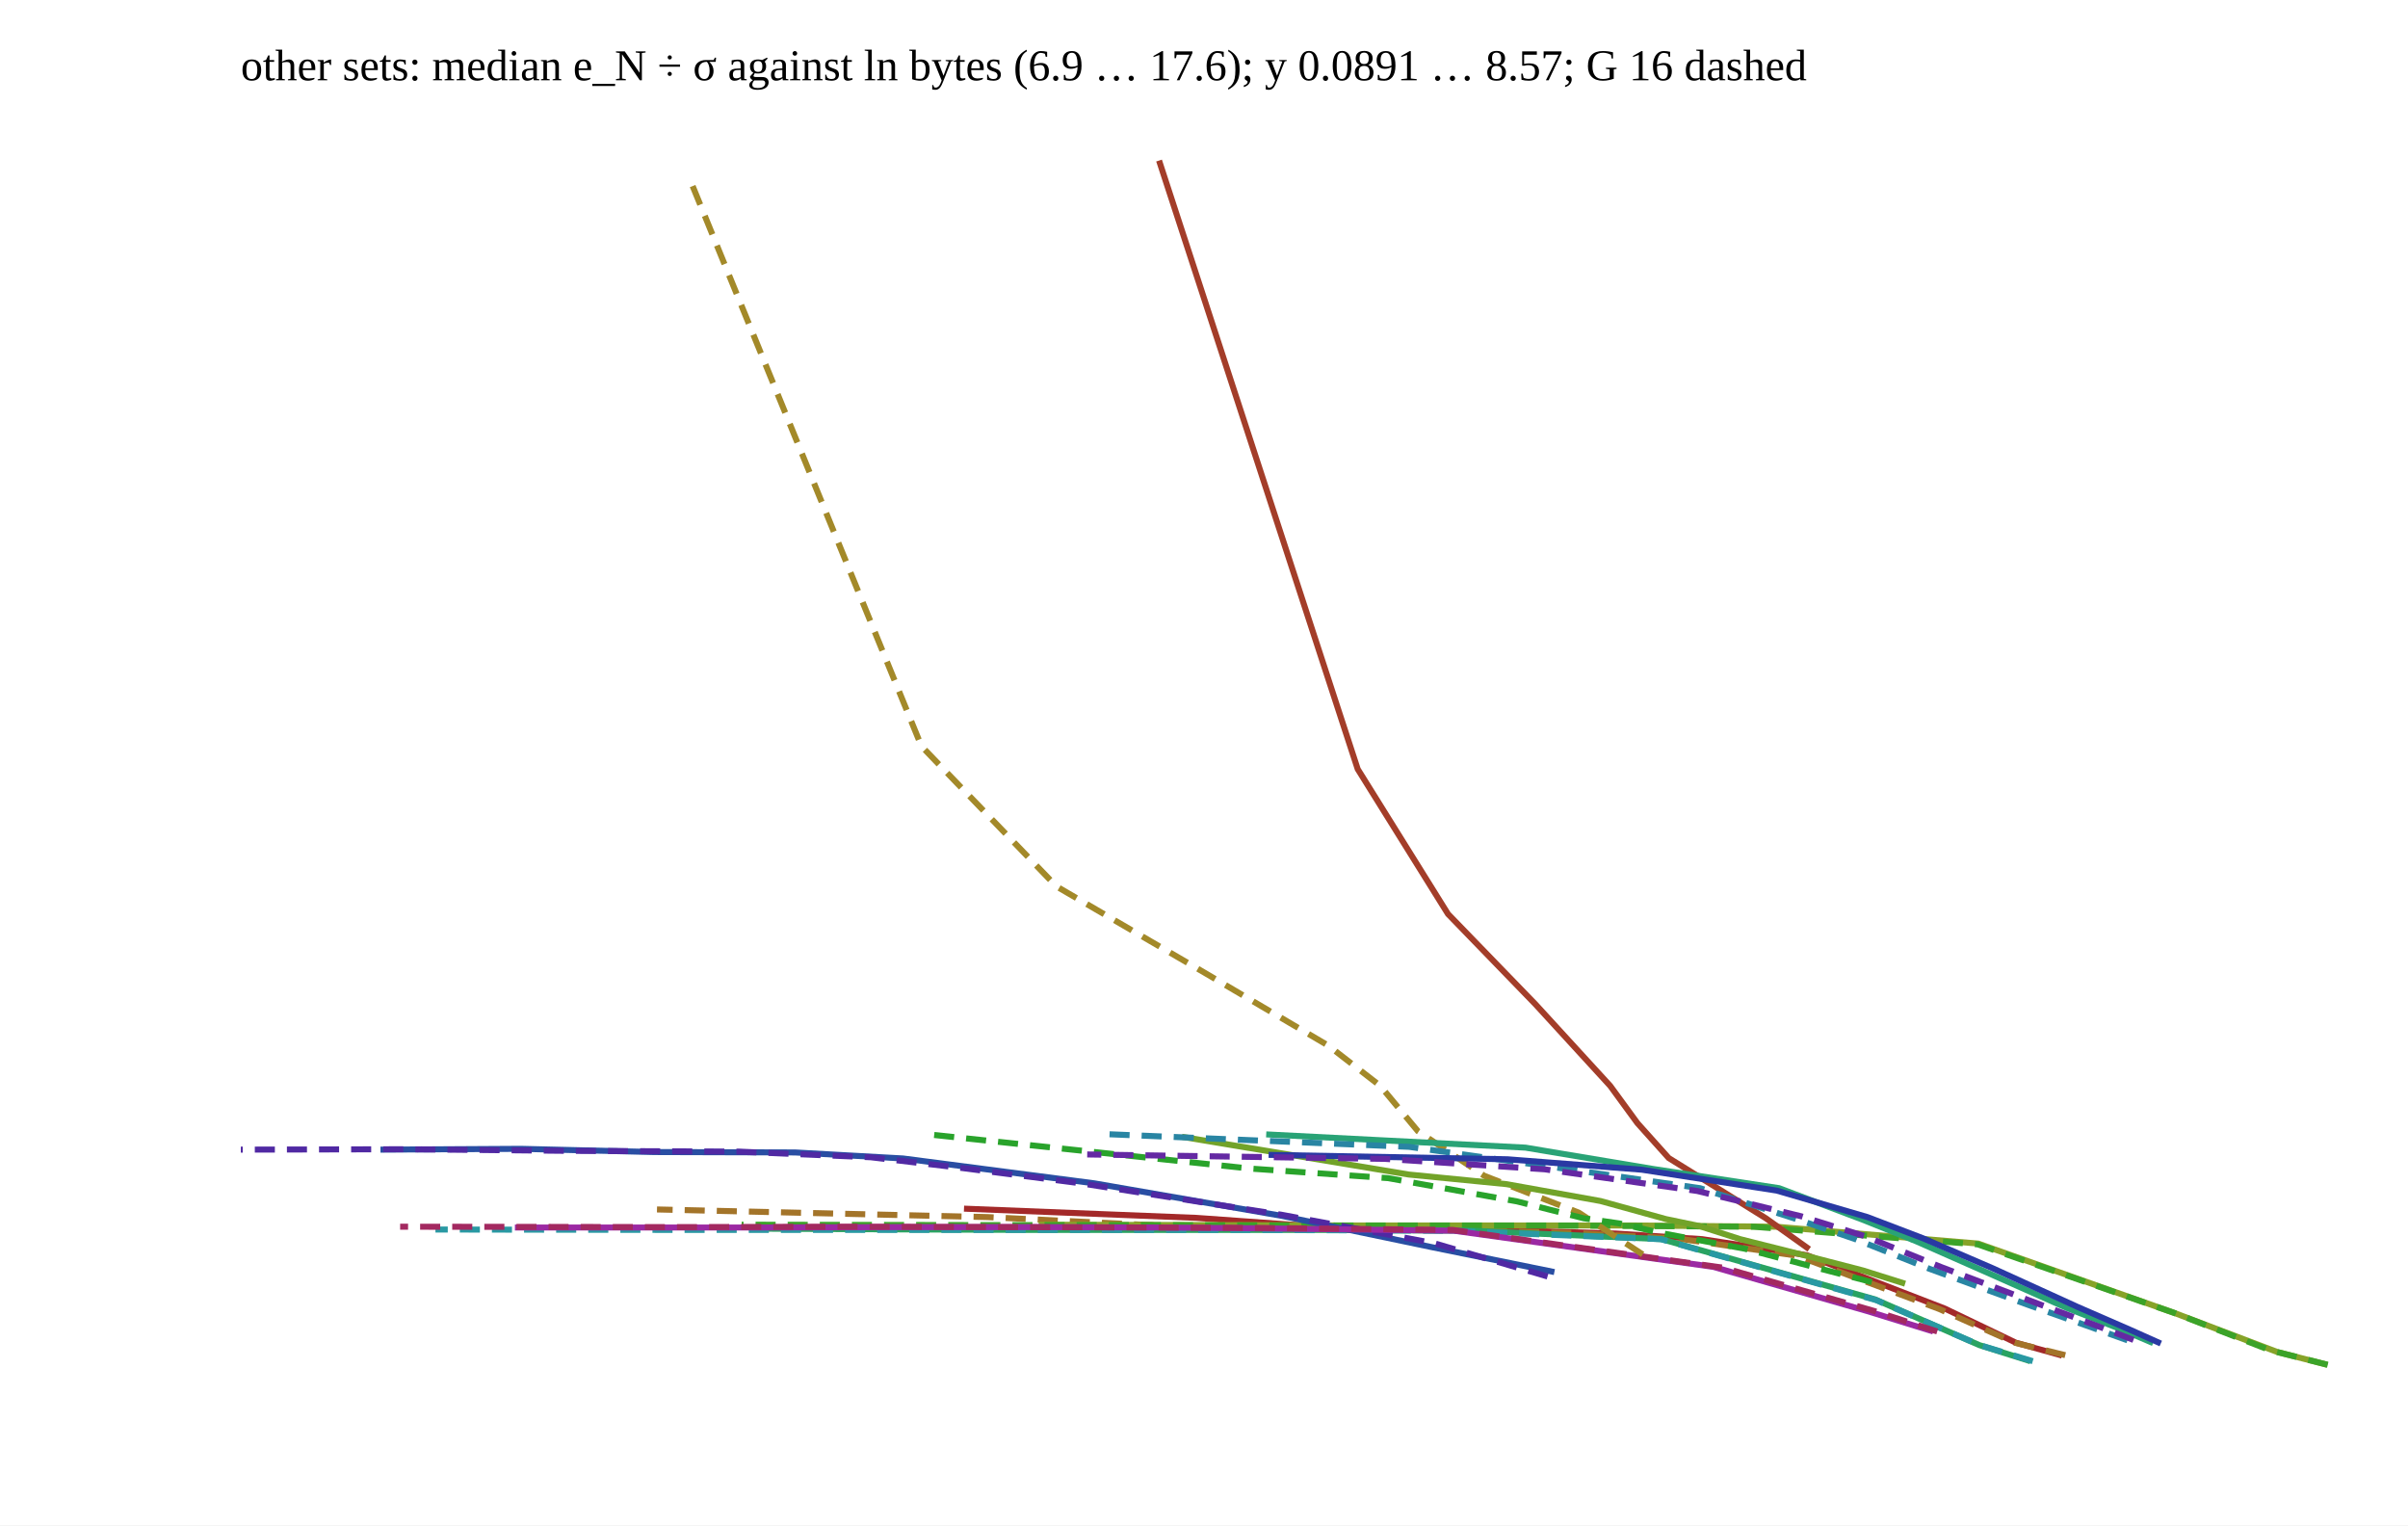
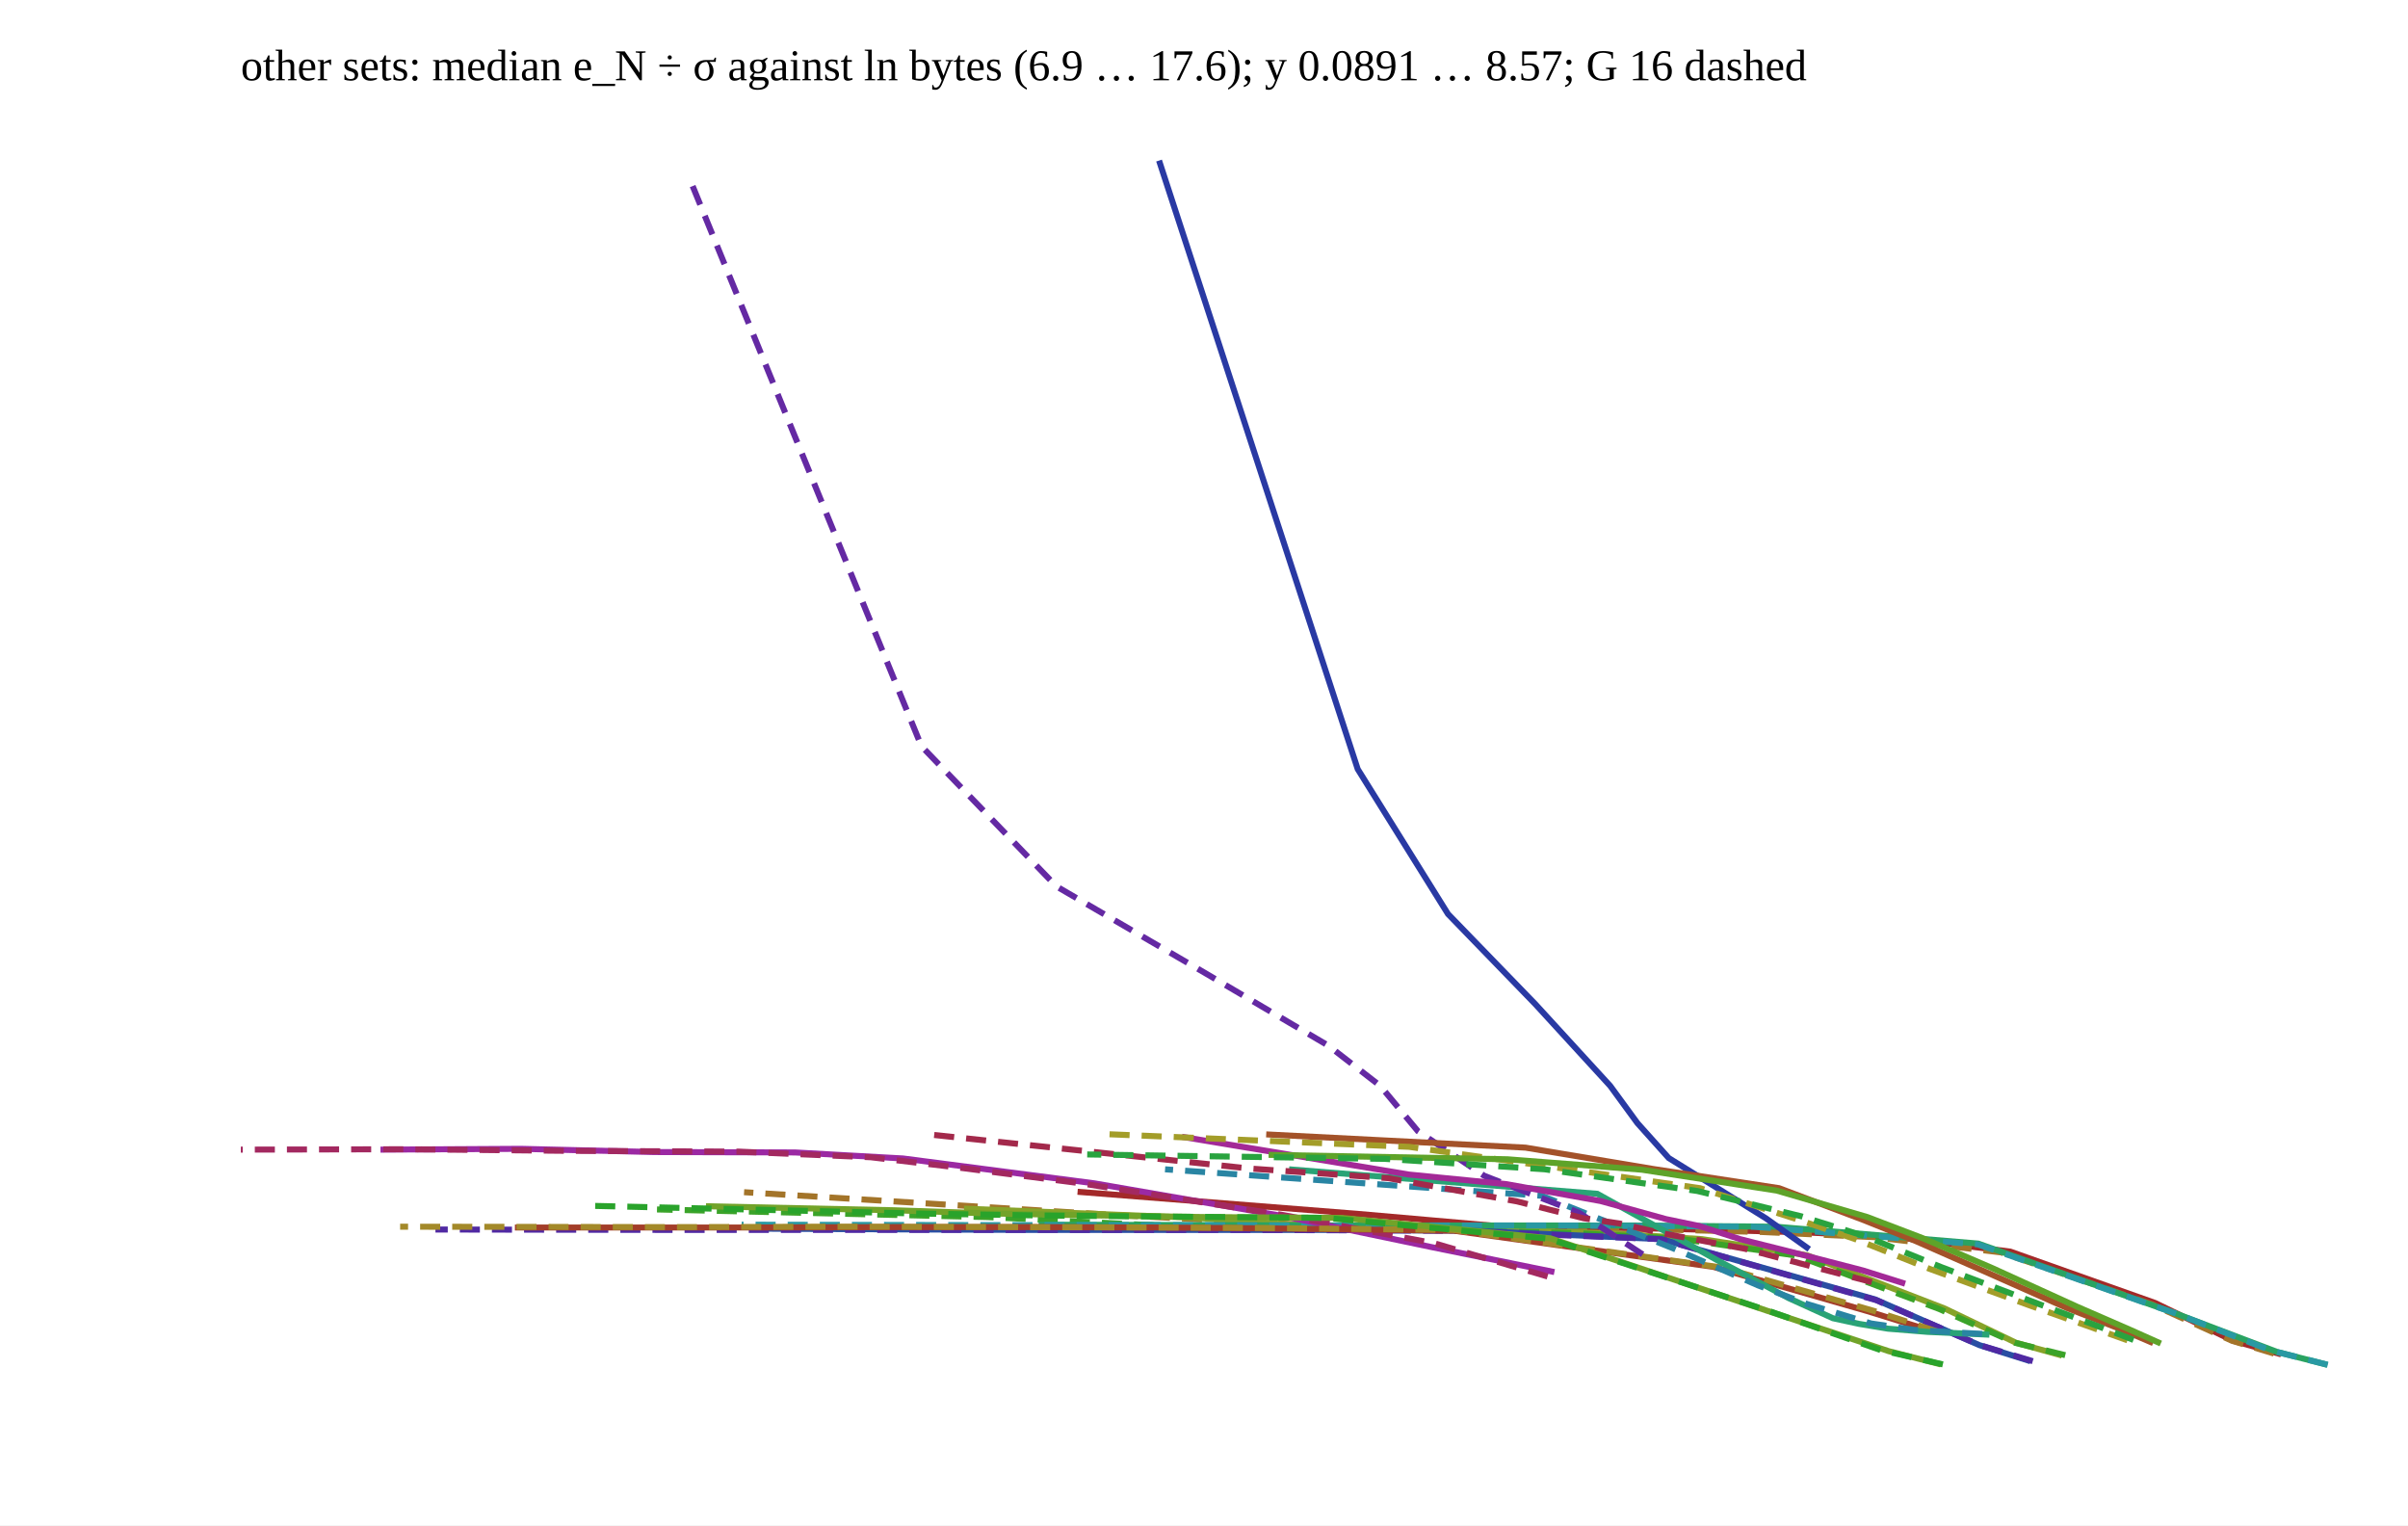
<svg xmlns="http://www.w3.org/2000/svg" viewBox="0 0 600 380" font-size="11">
  <rect width="600" height="380" fill="white" />
  <text x="60" y="20">other sets: median e_N ÷ σ against ln bytes (6.9 … 17.6); y 0.0891 … 8.57; G 16 dashed</text>
-   <polyline fill="none" stroke="hsl(0,60%,40%)" stroke-width="1.5" points="513.8,337.7 502.3,334.5 484.6,326.0 450.2,312.7 424.1,308.7 402.6,307.3 369.5,306.3 328.9,305.6 298.1,303.4 240.2,301.1" />
-   <polyline fill="none" stroke="hsl(37,60%,40%)" stroke-width="1.5" stroke-dasharray="5 3" points="514.6,337.6 502.0,334.5 483.2,326.1 447.6,312.8 418.5,308.6 392.6,307.2 348.2,306.2 290.6,305.4 246.0,303.2 163.7,301.3" />
-   <polyline fill="none" stroke="hsl(74,60%,40%)" stroke-width="1.5" points="579.9,340.0 567.4,336.8 542.1,327.2 492.9,309.8 442.5,305.6 407.6,305.3 370.0,305.3 336.5,305.3 308.0,305.2 258.8,305.1" />
-   <polyline fill="none" stroke="hsl(111,60%,40%)" stroke-width="1.5" stroke-dasharray="5 3" points="580.0,340.0 565.7,336.4 542.1,327.2 492.8,310.0 436.9,305.6 387.8,305.3 330.8,305.3 284.3,305.2 246.6,305.2 184.8,305.1" />
-   <polyline fill="none" stroke="hsl(148,60%,40%)" stroke-width="1.5" points="505.9,339.1 493.2,335.1 467.2,323.7 414.0,308.7 366.6,306.6 329.1,306.4 286.8,306.4 256.3,306.4 230.8,306.3 191.3,306.1" />
-   <polyline fill="none" stroke="hsl(185,60%,40%)" stroke-width="1.5" stroke-dasharray="5 3" points="506.5,339.1 493.3,335.1 467.5,323.9 413.8,308.7 361.1,306.6 311.0,306.4 248.3,306.4 206.1,306.4 166.8,306.4 108.5,306.3" />
-   <polyline fill="none" stroke="hsl(222,60%,40%)" stroke-width="1.5" points="387.3,316.9 356.8,310.7 319.4,302.9 272.7,294.8 245.0,291.2 225.0,288.6 198.1,287.1 163.1,287.0 129.8,286.2 94.8,286.4" />
-   <polyline fill="none" stroke="hsl(259,60%,40%)" stroke-width="1.5" stroke-dasharray="5 3" points="385.6,318.0 357.3,309.7 319.2,302.6 269.4,294.8 239.1,290.9 217.0,288.3 184.2,286.9 141.5,286.7 100.9,286.3 60.0,286.4" />
-   <polyline fill="none" stroke="hsl(296,60%,40%)" stroke-width="1.5" points="481.7,331.7 465.2,326.6 426.9,315.6 362.3,306.6 313.5,306.0 288.3,305.8 258.5,305.7 222.9,305.7 186.1,305.8 128.3,305.8" />
-   <polyline fill="none" stroke="hsl(333,60%,40%)" stroke-width="1.5" stroke-dasharray="5 3" points="482.7,331.7 467.0,326.6 429.3,315.8 362.0,306.4 312.8,305.9 286.3,305.8 252.3,305.7 211.4,305.6 168.7,305.7 99.7,305.6" />
-   <polyline fill="none" stroke="hsl(10,60%,40%)" stroke-width="1.5" points="450.8,311.2 440.0,303.5 427.6,295.8 415.8,288.5 408.0,279.8 401.2,270.5 382.6,250.2 360.8,227.7 338.3,191.6 288.8,40.0" />
-   <polyline fill="none" stroke="hsl(47,60%,40%)" stroke-width="1.5" stroke-dasharray="5 3" points="409.3,312.5 393.4,302.1 369.8,292.9 353.3,281.8 343.9,270.5 331.0,260.5 300.1,242.3 263.2,220.8 229.6,185.9 171.5,43.7" />
-   <polyline fill="none" stroke="hsl(84,60%,40%)" stroke-width="1.5" points="474.7,319.8 464.2,316.5 449.9,312.8 433.6,308.7 423.3,305.4 415.1,303.7 398.8,299.2 375.4,295.0 351.0,292.6 294.5,283.2" />
-   <polyline fill="none" stroke="hsl(121,60%,40%)" stroke-width="1.5" stroke-dasharray="5 3" points="466.4,319.4 453.7,316.1 434.8,311.1 414.0,307.2 403.6,304.8 394.6,303.5 378.0,299.3 345.9,293.5 311.3,291.1 232.3,282.7" />
-   <polyline fill="none" stroke="hsl(158,60%,40%)" stroke-width="1.5" points="536.5,334.6 528.6,331.2 514.9,325.8 493.5,316.3 477.4,309.2 464.5,304.0 443.3,296.0 411.8,291.2 380.1,285.9 315.5,282.6" />
-   <polyline fill="none" stroke="hsl(195,60%,40%)" stroke-width="1.5" stroke-dasharray="5 3" points="530.1,333.9 521.5,330.8 505.7,325.2 480.8,316.1 462.3,308.7 447.6,303.7 423.6,296.0 388.1,290.9 351.1,285.7 274.8,282.5" />
-   <polyline fill="none" stroke="hsl(232,60%,40%)" stroke-width="1.5" points="538.4,334.7 530.8,331.3 517.7,325.6 496.4,315.9 479.2,308.5 465.3,303.2 442.7,296.6 409.1,291.4 375.6,288.8 316.1,287.7" />
-   <polyline fill="none" stroke="hsl(269,60%,40%)" stroke-width="1.5" stroke-dasharray="5 3" points="531.6,333.8 523.3,330.6 508.4,325.0 483.8,315.7 464.8,308.0 448.8,303.0 422.9,296.7 384.9,291.3 345.1,288.7 270.9,287.6" />
+   <polyline fill="none" stroke="hsl(0,60%,40%)" stroke-width="1.5" points="568.4,337.4 556.4,334.0 537.0,324.6 500.9,311.8 472.5,308.2 449.6,307.0 415.0,306.1 372.6,305.4 338.3,302.4 268.5,296.9" />
+   <polyline fill="none" stroke="hsl(37,60%,40%)" stroke-width="1.5" stroke-dasharray="5 3" points="566.6,337.2 556.1,334.0 536.3,325.0 498.6,312.0 467.0,308.2 438.7,306.9 392.7,305.8 327.1,305.2 278.1,302.7 185.4,297.0" />
+   <polyline fill="none" stroke="hsl(74,60%,40%)" stroke-width="1.5" points="513.8,337.7 502.3,334.5 484.6,326.0 450.2,312.7 424.1,308.7 402.6,307.3 369.5,306.3 328.9,305.6 298.1,303.4 240.2,301.1" />
+   <polyline fill="none" stroke="hsl(111,60%,40%)" stroke-width="1.5" stroke-dasharray="5 3" points="514.6,337.6 502.0,334.5 483.2,326.1 447.6,312.8 418.5,308.6 392.6,307.2 348.2,306.2 290.6,305.4 246.0,303.2 163.7,301.3" />
+   <polyline fill="none" stroke="hsl(148,60%,40%)" stroke-width="1.5" points="579.9,340.0 567.4,336.8 542.1,327.2 492.9,309.8 442.5,305.6 407.6,305.3 370.0,305.3 336.5,305.3 308.0,305.2 258.8,305.1" />
+   <polyline fill="none" stroke="hsl(185,60%,40%)" stroke-width="1.5" stroke-dasharray="5 3" points="580.0,340.0 565.7,336.4 542.1,327.2 492.8,310.0 436.9,305.6 387.8,305.3 330.8,305.3 284.3,305.2 246.6,305.2 184.8,305.1" />
+   <polyline fill="none" stroke="hsl(222,60%,40%)" stroke-width="1.5" points="505.9,339.1 493.2,335.1 467.2,323.7 414.0,308.7 366.6,306.6 329.1,306.4 286.8,306.4 256.3,306.4 230.8,306.3 191.3,306.1" />
+   <polyline fill="none" stroke="hsl(259,60%,40%)" stroke-width="1.5" stroke-dasharray="5 3" points="506.5,339.1 493.3,335.1 467.5,323.9 413.8,308.7 361.1,306.6 311.0,306.4 248.3,306.4 206.1,306.4 166.8,306.4 108.5,306.3" />
+   <polyline fill="none" stroke="hsl(296,60%,40%)" stroke-width="1.5" points="387.3,316.9 356.8,310.7 319.4,302.9 272.7,294.8 245.0,291.2 225.0,288.6 198.1,287.1 163.1,287.0 129.8,286.2 94.8,286.4" />
+   <polyline fill="none" stroke="hsl(333,60%,40%)" stroke-width="1.5" stroke-dasharray="5 3" points="385.6,318.0 357.3,309.7 319.2,302.6 269.4,294.8 239.1,290.9 217.0,288.3 184.2,286.9 141.5,286.7 100.9,286.3 60.0,286.4" />
+   <polyline fill="none" stroke="hsl(10,60%,40%)" stroke-width="1.5" points="481.7,331.7 465.2,326.6 426.9,315.6 362.3,306.6 313.5,306.0 288.3,305.8 258.5,305.7 222.9,305.7 186.1,305.8 128.3,305.8" />
+   <polyline fill="none" stroke="hsl(47,60%,40%)" stroke-width="1.5" stroke-dasharray="5 3" points="482.7,331.7 467.0,326.6 429.3,315.8 362.0,306.4 312.8,305.9 286.3,305.8 252.3,305.7 211.4,305.6 168.7,305.7 99.7,305.6" />
+   <polyline fill="none" stroke="hsl(84,60%,40%)" stroke-width="1.5" points="483.6,339.9 470.6,336.6 440.5,326.6 386.3,308.5 334.3,303.4 300.6,303.2 273.6,302.8 246.9,302.3 222.7,301.5 175.9,300.5" />
+   <polyline fill="none" stroke="hsl(121,60%,40%)" stroke-width="1.5" stroke-dasharray="5 3" points="484.1,339.9 468.5,336.3 440.5,326.5 385.9,308.6 330.3,303.4 293.3,303.1 259.4,302.8 227.9,302.3 199.0,301.6 147.5,300.4" />
+   <polyline fill="none" stroke="hsl(158,60%,40%)" stroke-width="1.5" points="495.7,332.5 489.2,332.2 480.3,331.8 470.4,331.0 463.2,329.8 456.7,328.4 445.7,323.4 427.8,313.9 398.0,297.4 321.2,291.3" />
+   <polyline fill="none" stroke="hsl(195,60%,40%)" stroke-width="1.5" stroke-dasharray="5 3" points="493.9,332.3 486.6,331.9 477.0,331.3 466.2,329.7 457.7,327.1 450.4,324.9 438.0,320.2 417.4,311.2 384.2,297.9 290.3,291.3" />
+   <polyline fill="none" stroke="hsl(232,60%,40%)" stroke-width="1.5" points="450.8,311.2 440.0,303.5 427.6,295.8 415.8,288.5 408.0,279.8 401.2,270.5 382.6,250.2 360.8,227.7 338.3,191.6 288.8,40.0" />
+   <polyline fill="none" stroke="hsl(269,60%,40%)" stroke-width="1.5" stroke-dasharray="5 3" points="409.3,312.5 393.4,302.1 369.8,292.9 353.3,281.8 343.9,270.5 331.0,260.5 300.1,242.3 263.2,220.8 229.6,185.9 171.5,43.7" />
+   <polyline fill="none" stroke="hsl(306,60%,40%)" stroke-width="1.5" points="474.7,319.8 464.2,316.5 449.9,312.8 433.6,308.7 423.3,305.4 415.1,303.7 398.8,299.2 375.4,295.0 351.0,292.6 294.5,283.2" />
+   <polyline fill="none" stroke="hsl(343,60%,40%)" stroke-width="1.5" stroke-dasharray="5 3" points="466.4,319.4 453.7,316.1 434.8,311.1 414.0,307.2 403.6,304.8 394.6,303.5 378.0,299.3 345.9,293.5 311.3,291.1 232.3,282.7" />
+   <polyline fill="none" stroke="hsl(20,60%,40%)" stroke-width="1.5" points="536.5,334.6 528.6,331.2 514.9,325.8 493.5,316.3 477.4,309.2 464.5,304.0 443.3,296.0 411.8,291.2 380.1,285.9 315.5,282.6" />
+   <polyline fill="none" stroke="hsl(57,60%,40%)" stroke-width="1.5" stroke-dasharray="5 3" points="530.1,333.9 521.5,330.8 505.7,325.2 480.8,316.1 462.3,308.7 447.6,303.7 423.6,296.0 388.1,290.9 351.1,285.7 274.8,282.5" />
+   <polyline fill="none" stroke="hsl(94,60%,40%)" stroke-width="1.5" points="538.4,334.7 530.8,331.3 517.7,325.6 496.4,315.9 479.2,308.5 465.3,303.2 442.7,296.6 409.1,291.4 375.6,288.8 316.1,287.7" />
+   <polyline fill="none" stroke="hsl(131,60%,40%)" stroke-width="1.5" stroke-dasharray="5 3" points="531.6,333.8 523.3,330.6 508.4,325.0 483.8,315.7 464.8,308.0 448.8,303.0 422.9,296.7 384.9,291.3 345.1,288.7 270.9,287.6" />
</svg>
